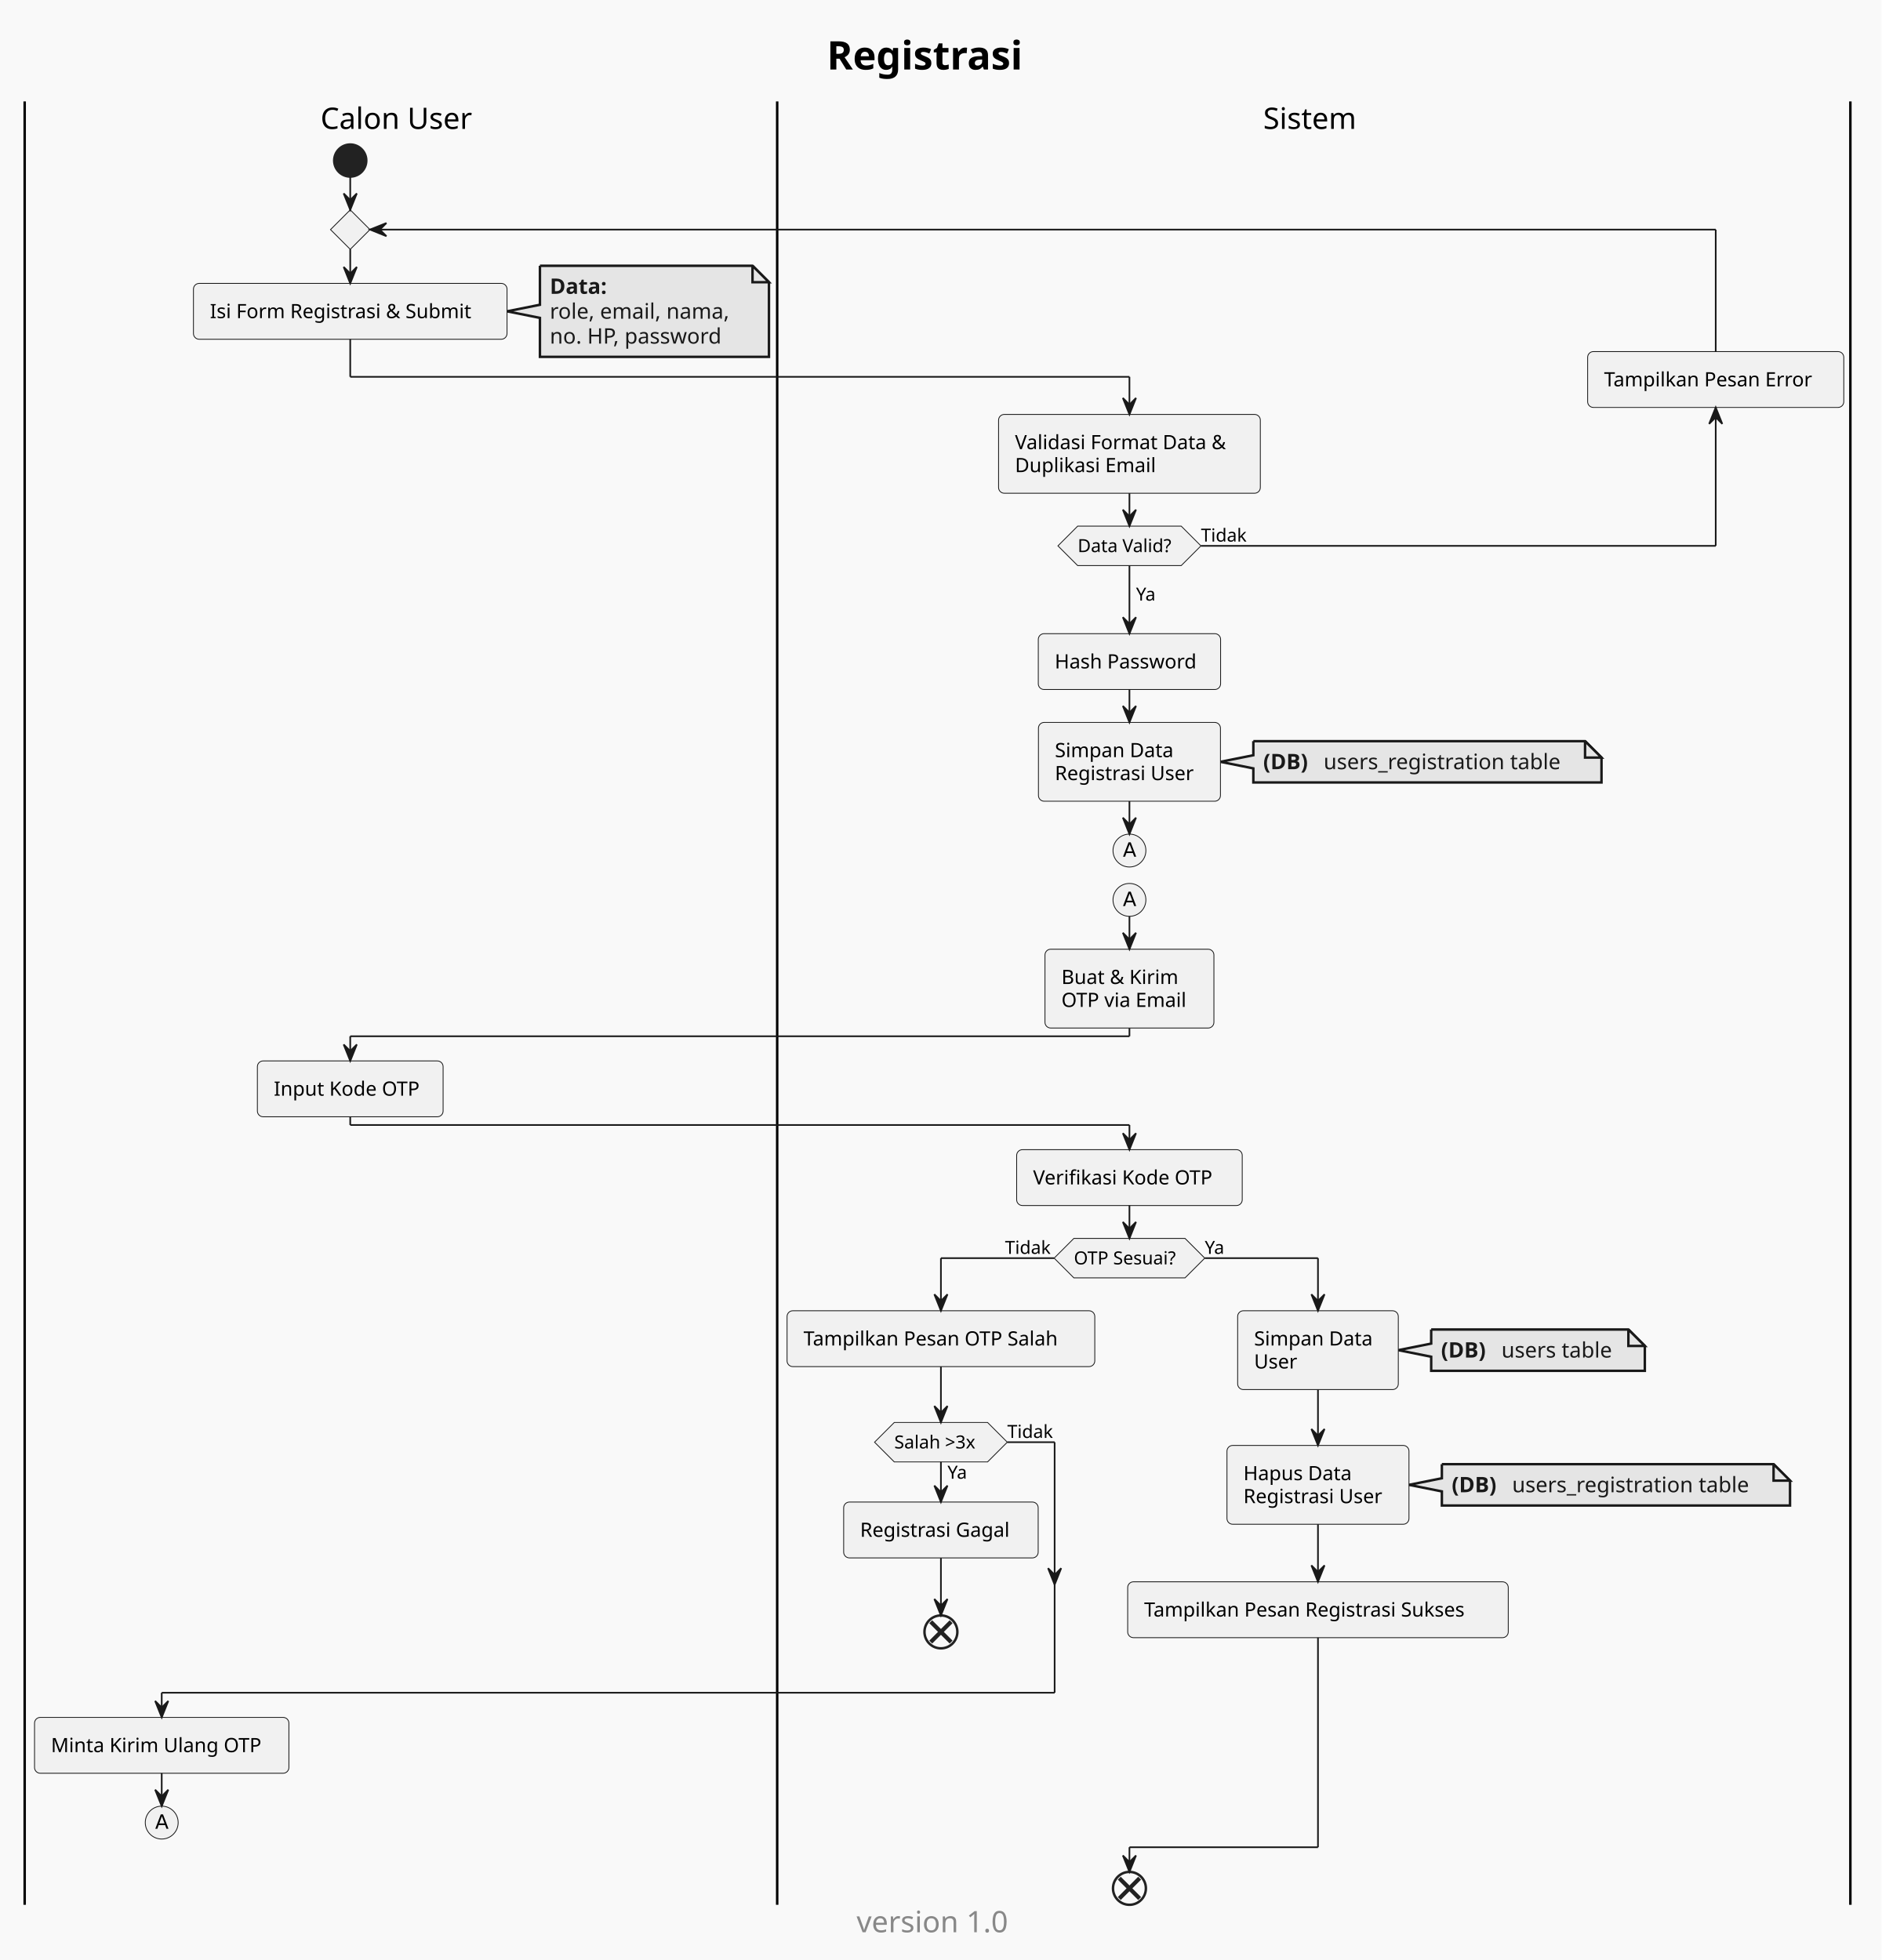
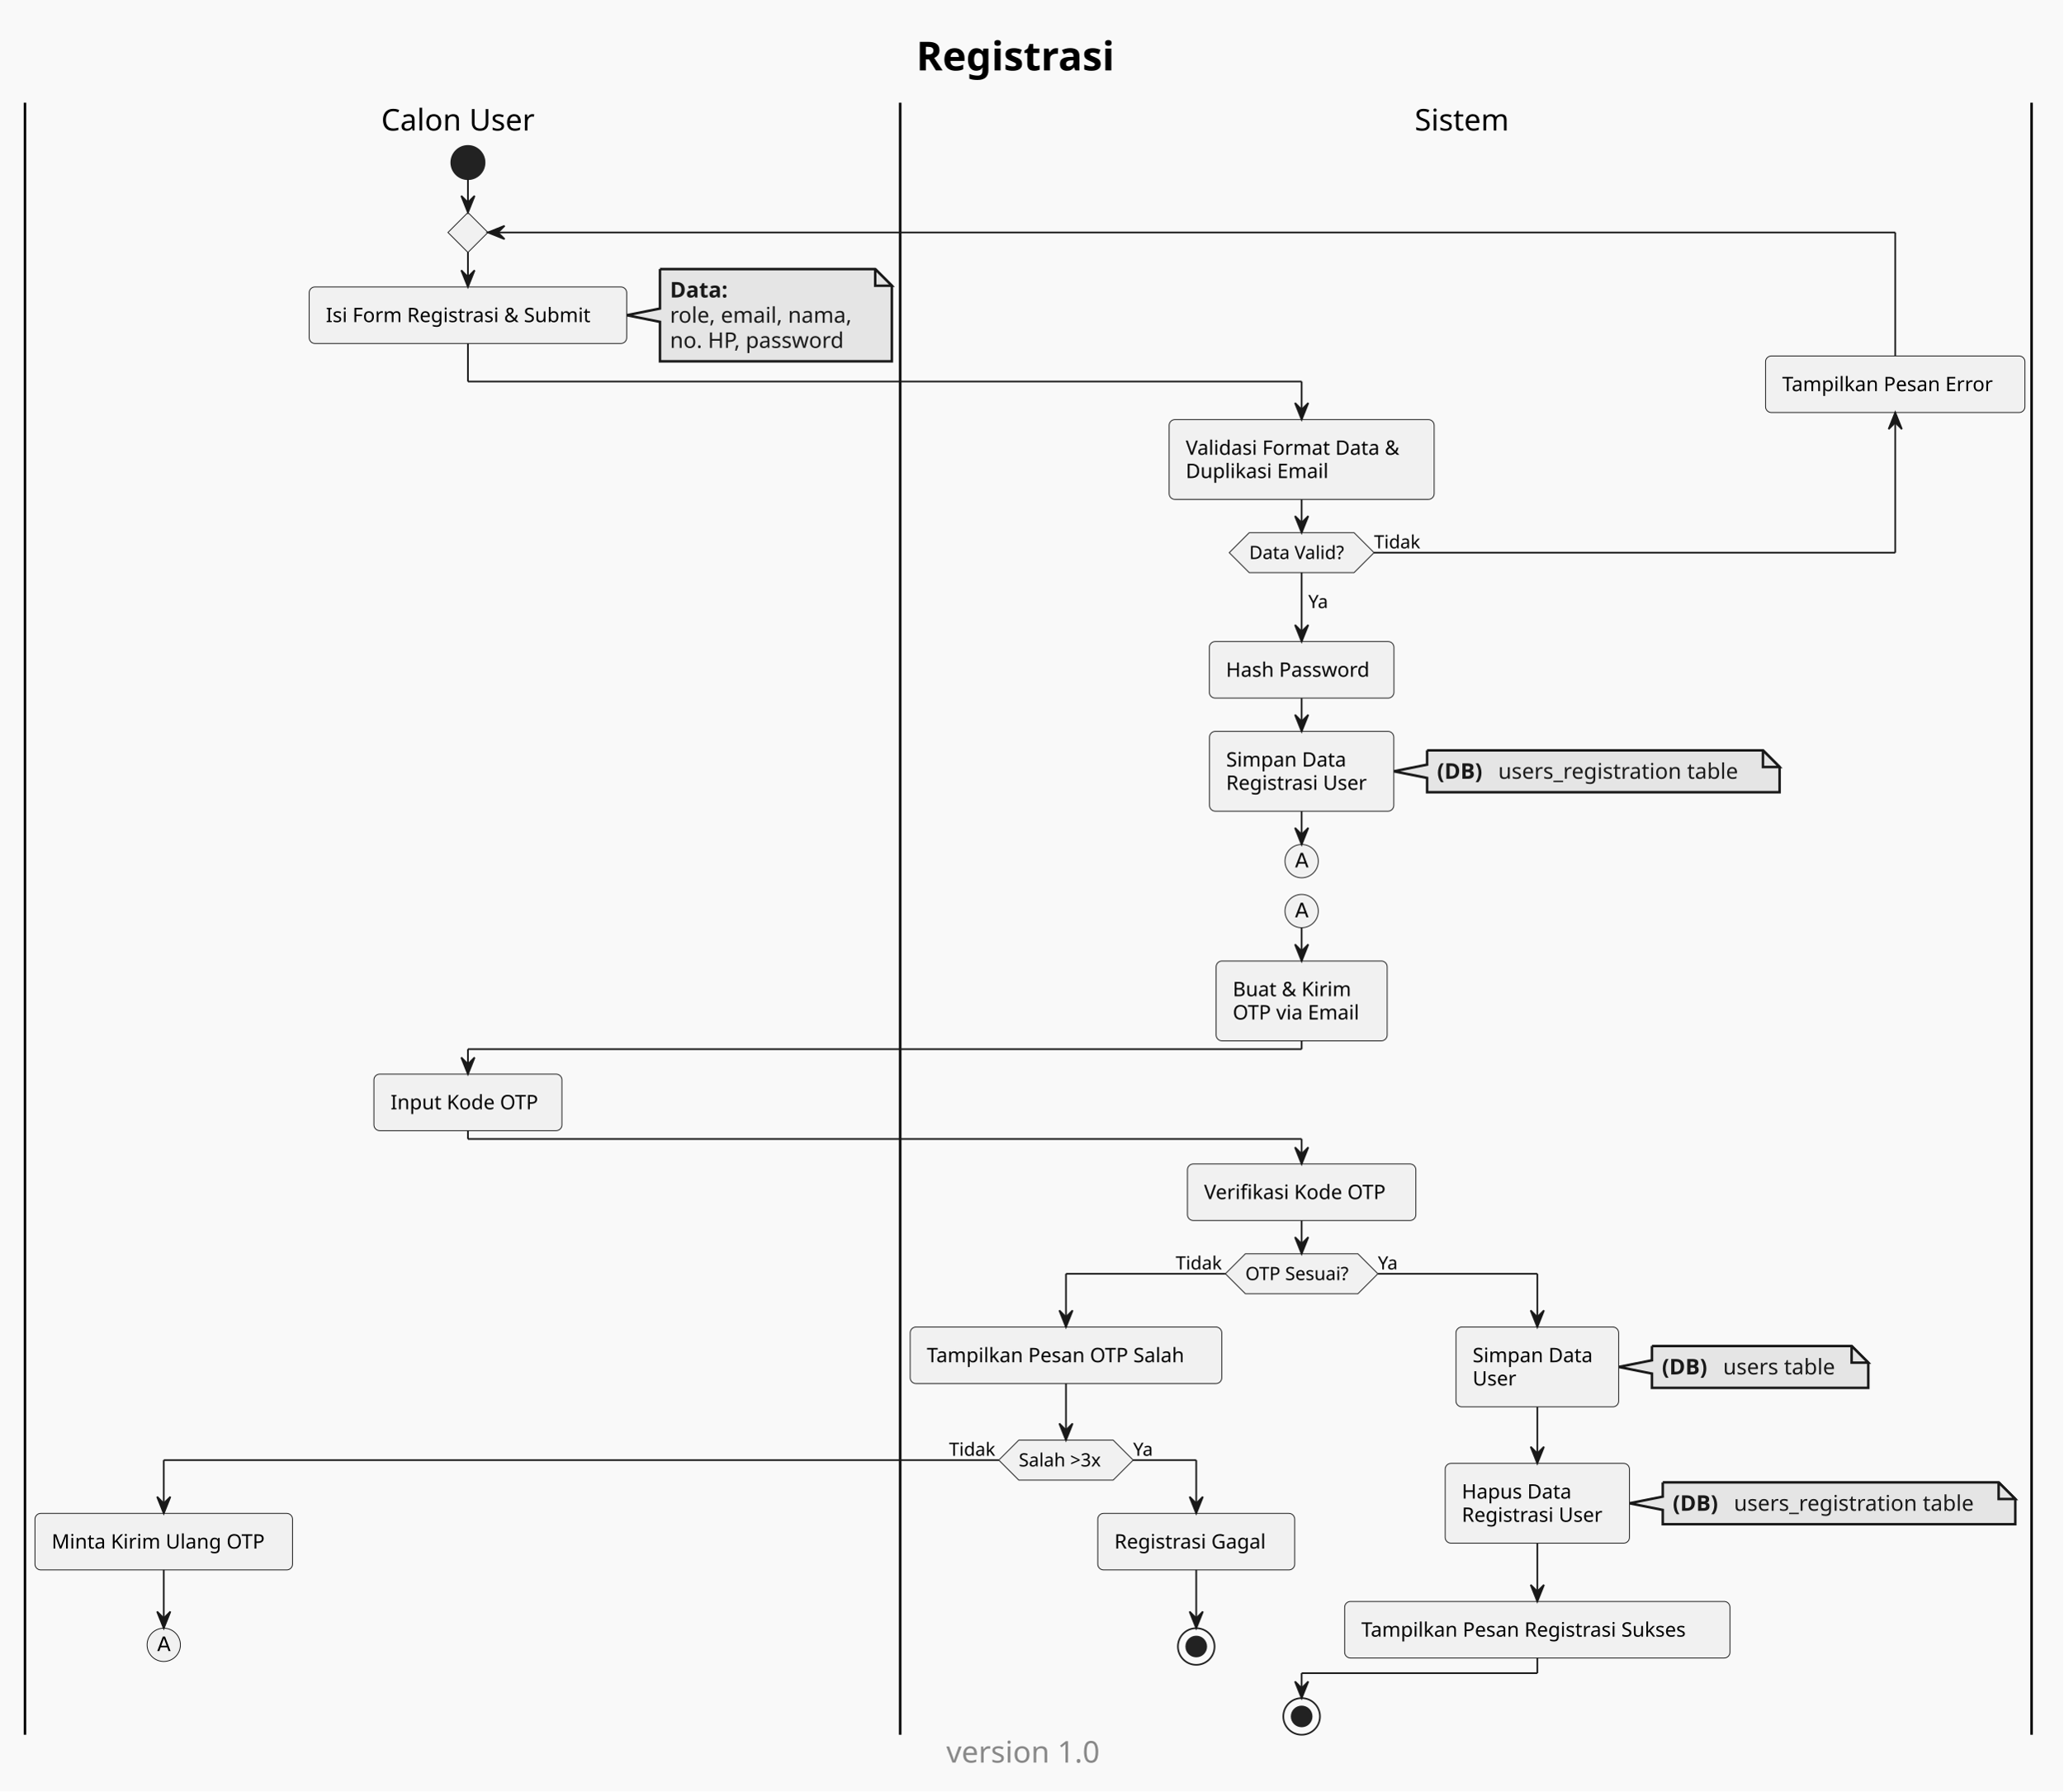
- <svg xmlns="http://www.w3.org/2000/svg" contentStyleType="text/css" data-diagram-type="ACTIVITY" height="1192px" preserveAspectRatio="none" style="width:1144px;height:1192px;background:#F9F9F9;" version="1.1" viewBox="0 0 1144 1192" width="1144px" zoomAndPan="magnify">
+ <svg xmlns="http://www.w3.org/2000/svg" contentStyleType="text/css" data-diagram-type="ACTIVITY" height="1076px" preserveAspectRatio="none" style="width:1239px;height:1076px;background:#F9F9F9;" version="1.1" viewBox="0 0 1239 1076" width="1239px" zoomAndPan="magnify">
  <defs />
  <g>
-     <rect fill="#F9F9F9" height="1192" style="stroke:none;stroke-width:1;" width="1144" x="0" y="0" />
+     <rect fill="#F9F9F9" height="1076" style="stroke:none;stroke-width:1;" width="1239" x="0" y="0" />
    <g class="title" data-source-line="4">
-       <text fill="#000000" font-family="sans-serif" font-size="24" font-weight="bold" lengthAdjust="spacing" textLength="136.465" x="502.741" y="42.277">Registrasi</text>
+       <text fill="#000000" font-family="sans-serif" font-size="24" font-weight="bold" lengthAdjust="spacing" textLength="136.465" x="550.215" y="42.277">Registrasi</text>
    </g>
-     <rect fill="none" height="20.953" style="stroke:none;stroke-width:1;" width="1111.948" x="15" y="61.683" />
-     <ellipse cx="212.959" cy="97.636" fill="#222222" rx="10" ry="10" style="stroke:#222222;stroke-width:1;" />
-     <path d="M328.298,161.636 L328.298,185.335 L308.298,189.335 L328.298,193.335 L328.298,217.034 A0,0 0 0 0 328.298,217.034 L467.555,217.034 A0,0 0 0 0 467.555,217.034 L467.555,171.636 L457.555,161.636 L328.298,161.636 A0,0 0 0 0 328.298,161.636" fill="#E5E5E5" style="stroke:#191919;stroke-width:1.5;" />
-     <path d="M457.555,161.636 L457.555,171.636 L467.555,171.636 L457.555,161.636" fill="#E5E5E5" style="stroke:#191919;stroke-width:1.5;" />
-     <text fill="#191919" font-family="sans-serif" font-size="13" font-weight="bold" lengthAdjust="spacing" textLength="39.749" x="334.298" y="178.703">Data:</text>
-     <text fill="#191919" font-family="sans-serif" font-size="13" lengthAdjust="spacing" textLength="118.257" x="334.298" y="193.835">role, email, nama,</text>
-     <text fill="#191919" font-family="sans-serif" font-size="13" lengthAdjust="spacing" textLength="112.284" x="334.298" y="208.968">no. HP, password</text>
-     <rect fill="#F1F1F1" height="33.969" rx="3.5" ry="3.5" style="stroke:#181818;stroke-width:0.5;" width="190.678" x="117.62" y="172.351" />
-     <text fill="#000000" font-family="sans-serif" font-size="12" lengthAdjust="spacing" textLength="170.678" x="127.62" y="193.489">Isi Form Registrasi &amp; Submit</text>
-     <polygon fill="#F1F1F1" points="212.959,127.636,224.959,139.636,212.959,151.636,200.959,139.636,212.959,127.636" style="stroke:#181818;stroke-width:0.5;" />
-     <rect fill="#F1F1F1" height="33.969" rx="3.5" ry="3.5" style="stroke:#181818;stroke-width:0.5;" width="112.924" x="156.497" y="645.214" />
-     <text fill="#000000" font-family="sans-serif" font-size="12" lengthAdjust="spacing" textLength="92.924" x="166.497" y="666.353">Input Kode OTP</text>
-     <rect fill="#F1F1F1" height="33.969" rx="3.5" ry="3.5" style="stroke:#181818;stroke-width:0.5;" width="154.66" x="21" y="1044.46" />
-     <text fill="#000000" font-family="sans-serif" font-size="12" lengthAdjust="spacing" textLength="134.66" x="31" y="1065.599">Minta Kirim Ulang OTP</text>
-     <ellipse cx="98.33" cy="1108.429" fill="#F1F1F1" rx="10" ry="10" style="stroke:#181818;stroke-width:0.5;" />
-     <path d="M98.439,1104.601 L96.83,1108.945 L100.049,1108.945 L98.439,1104.601 Z M97.768,1103.429 L99.111,1103.429 L102.439,1112.179 L101.205,1112.179 L100.408,1109.929 L96.471,1109.929 L95.674,1112.179 L94.424,1112.179 L97.768,1103.429 Z " fill="#000000" />
-     <line style="stroke:#000000;stroke-width:1.5;" x1="15" x2="15" y1="61.683" y2="1158.429" />
-     <rect fill="#F1F1F1" height="47.938" rx="3.5" ry="3.5" style="stroke:#181818;stroke-width:0.5;" width="159.166" x="607.158" y="252.034" />
-     <text fill="#000000" font-family="sans-serif" font-size="12" lengthAdjust="spacing" textLength="139.166" x="617.158" y="273.173">Validasi Format Data &amp;</text>
-     <text fill="#000000" font-family="sans-serif" font-size="12" lengthAdjust="spacing" textLength="92.127" x="617.158" y="287.142">Duplikasi Email</text>
-     <polygon fill="#F1F1F1" points="655.261,319.972,718.221,319.972,730.221,331.972,718.221,343.972,655.261,343.972,643.261,331.972,655.261,319.972" style="stroke:#181818;stroke-width:0.5;" />
-     <text fill="#000000" font-family="sans-serif" font-size="11" lengthAdjust="spacing" textLength="62.96" x="655.261" y="335.78">Data Valid?</text>
-     <text fill="#000000" font-family="sans-serif" font-size="11" lengthAdjust="spacing" textLength="29.869" x="730.221" y="329.377">Tidak</text>
-     <rect fill="#F1F1F1" height="33.969" rx="3.5" ry="3.5" style="stroke:#181818;stroke-width:0.5;" width="155.75" x="965.337" y="213.819" />
-     <text fill="#000000" font-family="sans-serif" font-size="12" lengthAdjust="spacing" textLength="135.75" x="975.337" y="234.958">Tampilkan Pesan Error</text>
-     <rect fill="#F1F1F1" height="33.969" rx="3.5" ry="3.5" style="stroke:#181818;stroke-width:0.5;" width="110.85" x="631.316" y="385.371" />
-     <text fill="#000000" font-family="sans-serif" font-size="12" lengthAdjust="spacing" textLength="90.85" x="641.316" y="406.509">Hash Password</text>
-     <path d="M762.075,450.742 L762.075,459.308 L742.075,463.308 L762.075,467.308 L762.075,475.875 A0,0 0 0 0 762.075,475.875 L973.765,475.875 A0,0 0 0 0 973.765,475.875 L973.765,460.742 L963.765,450.742 L762.075,450.742 A0,0 0 0 0 762.075,450.742" fill="#E5E5E5" style="stroke:#191919;stroke-width:1.5;" />
-     <path d="M963.765,450.742 L963.765,460.742 L973.765,460.742 L963.765,450.742" fill="#E5E5E5" style="stroke:#191919;stroke-width:1.5;" />
-     <text fill="#191919" font-family="sans-serif" font-size="13" font-weight="bold" lengthAdjust="spacing" textLength="32.583" x="768.075" y="467.809">(DB)</text>
-     <text fill="#191919" font-family="sans-serif" font-size="13" lengthAdjust="spacing" textLength="153.975" x="804.79" y="467.809">users_registration table</text>
-     <rect fill="#F1F1F1" height="47.938" rx="3.5" ry="3.5" style="stroke:#181818;stroke-width:0.5;" width="110.668" x="631.407" y="439.339" />
-     <text fill="#000000" font-family="sans-serif" font-size="12" lengthAdjust="spacing" textLength="77.684" x="641.407" y="460.478">Simpan Data</text>
-     <text fill="#000000" font-family="sans-serif" font-size="12" lengthAdjust="spacing" textLength="90.668" x="641.407" y="474.447">Registrasi User</text>
-     <ellipse cx="686.741" cy="517.277" fill="#F1F1F1" rx="10" ry="10" style="stroke:#181818;stroke-width:0.5;" />
-     <path d="M686.851,513.449 L685.241,517.793 L688.46,517.793 L686.851,513.449 Z M686.179,512.277 L687.523,512.277 L690.851,521.027 L689.616,521.027 L688.819,518.777 L684.882,518.777 L684.085,521.027 L682.835,521.027 L686.179,512.277 Z " fill="#000000" />
-     <ellipse cx="686.741" cy="547.277" fill="#F1F1F1" rx="10" ry="10" style="stroke:#181818;stroke-width:0.5;" />
-     <path d="M686.851,543.449 L685.241,547.793 L688.46,547.793 L686.851,543.449 Z M686.179,542.277 L687.523,542.277 L690.851,551.027 L689.616,551.027 L688.819,548.777 L684.882,548.777 L684.085,551.027 L682.835,551.027 L686.179,542.277 Z " fill="#000000" />
-     <rect fill="#F1F1F1" height="47.938" rx="3.5" ry="3.5" style="stroke:#181818;stroke-width:0.5;" width="102.723" x="635.38" y="577.277" />
-     <text fill="#000000" font-family="sans-serif" font-size="12" lengthAdjust="spacing" textLength="76.043" x="645.38" y="598.415">Buat &amp; Kirim</text>
-     <text fill="#000000" font-family="sans-serif" font-size="12" lengthAdjust="spacing" textLength="82.723" x="645.38" y="612.384">OTP via Email</text>
-     <rect fill="#F1F1F1" height="33.969" rx="3.5" ry="3.5" style="stroke:#181818;stroke-width:0.5;" width="137.158" x="618.162" y="699.183" />
-     <text fill="#000000" font-family="sans-serif" font-size="12" lengthAdjust="spacing" textLength="117.158" x="628.162" y="720.322">Verifikasi Kode OTP</text>
-     <polygon fill="#F1F1F1" points="652.944,753.152,720.539,753.152,732.539,765.152,720.539,777.152,652.944,777.152,640.944,765.152,652.944,753.152" style="stroke:#181818;stroke-width:0.5;" />
-     <text fill="#000000" font-family="sans-serif" font-size="11" lengthAdjust="spacing" textLength="67.595" x="652.944" y="768.96">OTP Sesuai?</text>
-     <text fill="#000000" font-family="sans-serif" font-size="11" lengthAdjust="spacing" textLength="29.869" x="611.075" y="762.558">Tidak</text>
-     <text fill="#000000" font-family="sans-serif" font-size="11" lengthAdjust="spacing" textLength="13.46" x="732.539" y="762.558">Ya</text>
-     <rect fill="#F1F1F1" height="33.969" rx="3.5" ry="3.5" style="stroke:#181818;stroke-width:0.5;" width="187.115" x="478.555" y="797.152" />
-     <text fill="#000000" font-family="sans-serif" font-size="12" lengthAdjust="spacing" textLength="167.115" x="488.555" y="818.29">Tampilkan Pesan OTP Salah</text>
-     <rect fill="#F1F1F1" height="33.969" rx="3.5" ry="3.5" style="stroke:#181818;stroke-width:0.5;" width="118.273" x="512.976" y="913.492" />
-     <text fill="#000000" font-family="sans-serif" font-size="12" lengthAdjust="spacing" textLength="98.273" x="522.976" y="934.63">Registrasi Gagal</text>
-     <ellipse cx="572.112" cy="992.46" fill="none" rx="10" ry="10" style="stroke:#222222;stroke-width:1.5;" />
-     <line style="stroke:#222222;stroke-width:2.5;" x1="565.925" x2="578.299" y1="986.273" y2="998.648" />
-     <line style="stroke:#222222;stroke-width:2.5;" x1="578.299" x2="565.925" y1="986.273" y2="998.648" />
-     <polygon fill="#F1F1F1" points="543.756,865.089,600.469,865.089,612.469,877.089,600.469,889.089,543.756,889.089,531.756,877.089,543.756,865.089" style="stroke:#181818;stroke-width:0.5;" />
-     <text fill="#000000" font-family="sans-serif" font-size="11" lengthAdjust="spacing" textLength="13.46" x="576.112" y="899.3">Ya</text>
-     <text fill="#000000" font-family="sans-serif" font-size="11" lengthAdjust="spacing" textLength="56.713" x="543.756" y="880.898">Salah &gt;3x</text>
-     <text fill="#000000" font-family="sans-serif" font-size="11" lengthAdjust="spacing" textLength="29.869" x="612.469" y="874.495">Tidak</text>
-     <path d="M870.212,808.554 L870.212,817.121 L850.212,821.121 L870.212,825.121 L870.212,833.687 A0,0 0 0 0 870.212,833.687 L1000.112,833.687 A0,0 0 0 0 1000.112,833.687 L1000.112,818.554 L990.112,808.554 L870.212,808.554 A0,0 0 0 0 870.212,808.554" fill="#E5E5E5" style="stroke:#191919;stroke-width:1.5;" />
-     <path d="M990.112,808.554 L990.112,818.554 L1000.112,818.554 L990.112,808.554" fill="#E5E5E5" style="stroke:#191919;stroke-width:1.5;" />
-     <text fill="#191919" font-family="sans-serif" font-size="13" font-weight="bold" lengthAdjust="spacing" textLength="32.583" x="876.212" y="825.621">(DB)</text>
-     <text fill="#191919" font-family="sans-serif" font-size="13" lengthAdjust="spacing" textLength="72.186" x="912.927" y="825.621">users table</text>
-     <rect fill="#F1F1F1" height="47.938" rx="3.5" ry="3.5" style="stroke:#181818;stroke-width:0.5;" width="97.684" x="752.528" y="797.152" />
-     <text fill="#000000" font-family="sans-serif" font-size="12" lengthAdjust="spacing" textLength="77.684" x="762.528" y="818.29">Simpan Data</text>
-     <text fill="#000000" font-family="sans-serif" font-size="12" lengthAdjust="spacing" textLength="27.352" x="762.528" y="832.259">User</text>
-     <path d="M876.704,890.46 L876.704,899.027 L856.704,903.027 L876.704,907.027 L876.704,915.593 A0,0 0 0 0 876.704,915.593 L1088.394,915.593 A0,0 0 0 0 1088.394,915.593 L1088.394,900.46 L1078.394,890.46 L876.704,890.46 A0,0 0 0 0 876.704,890.46" fill="#E5E5E5" style="stroke:#191919;stroke-width:1.5;" />
-     <path d="M1078.394,890.46 L1078.394,900.46 L1088.394,900.46 L1078.394,890.46" fill="#E5E5E5" style="stroke:#191919;stroke-width:1.5;" />
-     <text fill="#191919" font-family="sans-serif" font-size="13" font-weight="bold" lengthAdjust="spacing" textLength="32.583" x="882.704" y="907.527">(DB)</text>
-     <text fill="#191919" font-family="sans-serif" font-size="13" lengthAdjust="spacing" textLength="153.975" x="919.419" y="907.527">users_registration table</text>
-     <rect fill="#F1F1F1" height="47.938" rx="3.5" ry="3.5" style="stroke:#181818;stroke-width:0.5;" width="110.668" x="746.036" y="879.058" />
-     <text fill="#000000" font-family="sans-serif" font-size="12" lengthAdjust="spacing" textLength="70.318" x="756.036" y="900.197">Hapus Data</text>
-     <text fill="#000000" font-family="sans-serif" font-size="12" lengthAdjust="spacing" textLength="90.668" x="756.036" y="914.165">Registrasi User</text>
-     <rect fill="#F1F1F1" height="33.969" rx="3.5" ry="3.5" style="stroke:#181818;stroke-width:0.5;" width="231.4" x="685.67" y="961.996" />
-     <text fill="#000000" font-family="sans-serif" font-size="12" lengthAdjust="spacing" textLength="211.4" x="695.67" y="983.134">Tampilkan Pesan Registrasi Sukses</text>
-     <ellipse cx="686.741" cy="1148.429" fill="none" rx="10" ry="10" style="stroke:#222222;stroke-width:1.5;" />
-     <line style="stroke:#222222;stroke-width:2.5;" x1="680.554" x2="692.928" y1="1142.242" y2="1154.616" />
-     <line style="stroke:#222222;stroke-width:2.5;" x1="692.928" x2="680.554" y1="1142.242" y2="1154.616" />
-     <line style="stroke:#000000;stroke-width:1.5;" x1="472.555" x2="472.555" y1="61.683" y2="1158.429" />
-     <line style="stroke:#000000;stroke-width:1.5;" x1="1125.087" x2="1125.087" y1="61.683" y2="1158.429" />
-     <line style="stroke:#191919;stroke-width:1;" x1="212.959" x2="212.959" y1="151.636" y2="172.351" />
-     <polygon fill="#191919" points="208.959,162.351,212.959,172.351,216.959,162.351,212.959,166.351" style="stroke:#191919;stroke-width:1;" />
-     <line style="stroke:#191919;stroke-width:1;" x1="212.959" x2="212.959" y1="107.636" y2="127.636" />
-     <polygon fill="#191919" points="208.959,117.636,212.959,127.636,216.959,117.636,212.959,121.636" style="stroke:#191919;stroke-width:1;" />
-     <line style="stroke:#191919;stroke-width:1;" x1="98.33" x2="98.33" y1="1078.429" y2="1098.429" />
-     <polygon fill="#191919" points="94.33,1088.429,98.33,1098.429,102.33,1088.429,98.33,1092.429" style="stroke:#191919;stroke-width:1;" />
-     <line style="stroke:#191919;stroke-width:1;" x1="730.221" x2="1043.212" y1="331.972" y2="331.972" />
-     <line style="stroke:#191919;stroke-width:1;" x1="1043.212" x2="1043.212" y1="247.788" y2="331.972" />
-     <polygon fill="#191919" points="1039.212,257.788,1043.212,247.788,1047.212,257.788,1043.212,253.788" style="stroke:#191919;stroke-width:1;" />
-     <line style="stroke:#191919;stroke-width:1;" x1="686.741" x2="686.741" y1="299.972" y2="319.972" />
-     <polygon fill="#191919" points="682.741,309.972,686.741,319.972,690.741,309.972,686.741,313.972" style="stroke:#191919;stroke-width:1;" />
-     <line style="stroke:#191919;stroke-width:1;" x1="686.741" x2="686.741" y1="343.972" y2="385.371" />
-     <polygon fill="#191919" points="682.741,375.371,686.741,385.371,690.741,375.371,686.741,379.371" style="stroke:#191919;stroke-width:1;" />
-     <text fill="#000000" font-family="sans-serif" font-size="11" lengthAdjust="spacing" textLength="13.46" x="690.741" y="365.276">Ya</text>
-     <line style="stroke:#191919;stroke-width:1;" x1="686.741" x2="686.741" y1="419.339" y2="439.339" />
-     <polygon fill="#191919" points="682.741,429.339,686.741,439.339,690.741,429.339,686.741,433.339" style="stroke:#191919;stroke-width:1;" />
-     <line style="stroke:#191919;stroke-width:1;" x1="686.741" x2="686.741" y1="487.277" y2="507.277" />
-     <polygon fill="#191919" points="682.741,497.277,686.741,507.277,690.741,497.277,686.741,501.277" style="stroke:#191919;stroke-width:1;" />
-     <line style="stroke:#191919;stroke-width:1;" x1="686.741" x2="686.741" y1="557.277" y2="577.277" />
-     <polygon fill="#191919" points="682.741,567.277,686.741,577.277,690.741,567.277,686.741,571.277" style="stroke:#191919;stroke-width:1;" />
-     <line style="stroke:#191919;stroke-width:1;" x1="572.112" x2="572.112" y1="947.46" y2="982.46" />
-     <polygon fill="#191919" points="568.112,972.46,572.112,982.46,576.112,972.46,572.112,976.46" style="stroke:#191919;stroke-width:1;" />
-     <line style="stroke:#191919;stroke-width:1;" x1="572.112" x2="572.112" y1="889.089" y2="913.492" />
-     <polygon fill="#191919" points="568.112,903.492,572.112,913.492,576.112,903.492,572.112,907.492" style="stroke:#191919;stroke-width:1;" />
-     <line style="stroke:#191919;stroke-width:1;" x1="612.469" x2="641.249" y1="877.089" y2="877.089" />
-     <polygon fill="#191919" points="637.249,953.726,641.249,963.726,645.249,953.726,641.249,957.726" style="stroke:#191919;stroke-width:1;" />
-     <line style="stroke:#191919;stroke-width:1;" x1="641.249" x2="641.249" y1="877.089" y2="1029.46" />
-     <line style="stroke:#191919;stroke-width:1;" x1="641.249" x2="98.33" y1="1029.46" y2="1029.46" />
-     <line style="stroke:#191919;stroke-width:1;" x1="98.33" x2="98.33" y1="1029.46" y2="1044.46" />
-     <polygon fill="#191919" points="94.33,1034.46,98.33,1044.46,102.33,1034.46,98.33,1038.46" style="stroke:#191919;stroke-width:1;" />
-     <line style="stroke:#191919;stroke-width:1;" x1="572.112" x2="572.112" y1="831.121" y2="865.089" />
-     <polygon fill="#191919" points="568.112,855.089,572.112,865.089,576.112,855.089,572.112,859.089" style="stroke:#191919;stroke-width:1;" />
-     <line style="stroke:#191919;stroke-width:1;" x1="801.37" x2="801.37" y1="845.089" y2="879.058" />
-     <polygon fill="#191919" points="797.37,869.058,801.37,879.058,805.37,869.058,801.37,873.058" style="stroke:#191919;stroke-width:1;" />
-     <line style="stroke:#191919;stroke-width:1;" x1="801.37" x2="801.37" y1="926.996" y2="961.996" />
-     <polygon fill="#191919" points="797.37,951.996,801.37,961.996,805.37,951.996,801.37,955.996" style="stroke:#191919;stroke-width:1;" />
-     <line style="stroke:#191919;stroke-width:1;" x1="640.944" x2="572.112" y1="765.152" y2="765.152" />
-     <line style="stroke:#191919;stroke-width:1;" x1="572.112" x2="572.112" y1="765.152" y2="797.152" />
-     <polygon fill="#191919" points="568.112,787.152,572.112,797.152,576.112,787.152,572.112,791.152" style="stroke:#191919;stroke-width:1;" />
-     <line style="stroke:#191919;stroke-width:1;" x1="732.539" x2="801.37" y1="765.152" y2="765.152" />
-     <line style="stroke:#191919;stroke-width:1;" x1="801.37" x2="801.37" y1="765.152" y2="797.152" />
-     <polygon fill="#191919" points="797.37,787.152,801.37,797.152,805.37,787.152,801.37,791.152" style="stroke:#191919;stroke-width:1;" />
-     <line style="stroke:#191919;stroke-width:1;" x1="801.37" x2="801.37" y1="995.964" y2="1123.429" />
-     <line style="stroke:#191919;stroke-width:1;" x1="801.37" x2="686.741" y1="1123.429" y2="1123.429" />
-     <line style="stroke:#191919;stroke-width:1;" x1="686.741" x2="686.741" y1="1123.429" y2="1138.429" />
-     <polygon fill="#191919" points="682.741,1128.429,686.741,1138.429,690.741,1128.429,686.741,1132.429" style="stroke:#191919;stroke-width:1;" />
-     <line style="stroke:#191919;stroke-width:1;" x1="686.741" x2="686.741" y1="733.152" y2="753.152" />
-     <polygon fill="#191919" points="682.741,743.152,686.741,753.152,690.741,743.152,686.741,747.152" style="stroke:#191919;stroke-width:1;" />
-     <line style="stroke:#191919;stroke-width:1;" x1="212.959" x2="212.959" y1="206.319" y2="229.177" />
-     <line style="stroke:#191919;stroke-width:1;" x1="212.959" x2="686.741" y1="229.177" y2="229.177" />
-     <line style="stroke:#191919;stroke-width:1;" x1="686.741" x2="686.741" y1="229.177" y2="252.034" />
-     <polygon fill="#191919" points="682.741,242.034,686.741,252.034,690.741,242.034,686.741,246.034" style="stroke:#191919;stroke-width:1;" />
-     <line style="stroke:#191919;stroke-width:1;" x1="1043.212" x2="1043.212" y1="139.636" y2="213.819" />
-     <line style="stroke:#191919;stroke-width:1;" x1="1043.212" x2="224.959" y1="139.636" y2="139.636" />
-     <polygon fill="#191919" points="234.959,135.636,224.959,139.636,234.959,143.636,230.959,139.636" style="stroke:#191919;stroke-width:1;" />
-     <line style="stroke:#191919;stroke-width:1;" x1="686.741" x2="686.741" y1="625.214" y2="630.214" />
-     <line style="stroke:#191919;stroke-width:1;" x1="686.741" x2="212.959" y1="630.214" y2="630.214" />
-     <line style="stroke:#191919;stroke-width:1;" x1="212.959" x2="212.959" y1="630.214" y2="645.214" />
-     <polygon fill="#191919" points="208.959,635.214,212.959,645.214,216.959,635.214,212.959,639.214" style="stroke:#191919;stroke-width:1;" />
-     <line style="stroke:#191919;stroke-width:1;" x1="212.959" x2="212.959" y1="679.183" y2="684.183" />
-     <line style="stroke:#191919;stroke-width:1;" x1="212.959" x2="686.741" y1="684.183" y2="684.183" />
-     <line style="stroke:#191919;stroke-width:1;" x1="686.741" x2="686.741" y1="684.183" y2="699.183" />
-     <polygon fill="#191919" points="682.741,689.183,686.741,699.183,690.741,689.183,686.741,693.183" style="stroke:#191919;stroke-width:1;" />
-     <text fill="#000000" font-family="sans-serif" font-size="18" lengthAdjust="spacing" textLength="97.769" x="194.893" y="78.391">Calon User</text>
-     <text fill="#000000" font-family="sans-serif" font-size="18" lengthAdjust="spacing" textLength="61.471" x="768.085" y="78.391">Sistem</text>
+     <rect fill="none" height="20.953" style="stroke:none;stroke-width:1;" width="1206.894" x="15" y="61.683" />
+     <ellipse cx="280.999" cy="97.636" fill="#222222" rx="10" ry="10" style="stroke:#222222;stroke-width:1;" />
+     <path d="M396.338,161.636 L396.338,185.335 L376.338,189.335 L396.338,193.335 L396.338,217.034 A0,0 0 0 0 396.338,217.034 L535.595,217.034 A0,0 0 0 0 535.595,217.034 L535.595,171.636 L525.595,161.636 L396.338,161.636 A0,0 0 0 0 396.338,161.636" fill="#E5E5E5" style="stroke:#191919;stroke-width:1.5;" />
+     <path d="M525.595,161.636 L525.595,171.636 L535.595,171.636 L525.595,161.636" fill="#E5E5E5" style="stroke:#191919;stroke-width:1.5;" />
+     <text fill="#191919" font-family="sans-serif" font-size="13" font-weight="bold" lengthAdjust="spacing" textLength="39.749" x="402.338" y="178.703">Data:</text>
+     <text fill="#191919" font-family="sans-serif" font-size="13" lengthAdjust="spacing" textLength="118.257" x="402.338" y="193.835">role, email, nama,</text>
+     <text fill="#191919" font-family="sans-serif" font-size="13" lengthAdjust="spacing" textLength="112.284" x="402.338" y="208.968">no. HP, password</text>
+     <rect fill="#F1F1F1" height="33.969" rx="3.5" ry="3.5" style="stroke:#181818;stroke-width:0.5;" width="190.678" x="185.66" y="172.351" />
+     <text fill="#000000" font-family="sans-serif" font-size="12" lengthAdjust="spacing" textLength="170.678" x="195.66" y="193.489">Isi Form Registrasi &amp; Submit</text>
+     <polygon fill="#F1F1F1" points="280.999,127.636,292.999,139.636,280.999,151.636,268.999,139.636,280.999,127.636" style="stroke:#181818;stroke-width:0.5;" />
+     <rect fill="#F1F1F1" height="33.969" rx="3.5" ry="3.5" style="stroke:#181818;stroke-width:0.5;" width="112.924" x="224.537" y="645.214" />
+     <text fill="#000000" font-family="sans-serif" font-size="12" lengthAdjust="spacing" textLength="92.924" x="234.537" y="666.353">Input Kode OTP</text>
+     <rect fill="#F1F1F1" height="33.969" rx="3.5" ry="3.5" style="stroke:#181818;stroke-width:0.5;" width="154.66" x="21" y="909.089" />
+     <text fill="#000000" font-family="sans-serif" font-size="12" lengthAdjust="spacing" textLength="134.66" x="31" y="930.228">Minta Kirim Ulang OTP</text>
+     <ellipse cx="98.33" cy="988.058" fill="#F1F1F1" rx="10" ry="10" style="stroke:#181818;stroke-width:0.5;" />
+     <path d="M98.439,984.23 L96.83,988.574 L100.049,988.574 L98.439,984.23 Z M97.768,983.058 L99.111,983.058 L102.439,991.808 L101.205,991.808 L100.408,989.558 L96.471,989.558 L95.674,991.808 L94.424,991.808 L97.768,983.058 Z " fill="#000000" />
+     <line style="stroke:#000000;stroke-width:1.5;" x1="15" x2="15" y1="61.683" y2="1042.058" />
+     <rect fill="#F1F1F1" height="47.938" rx="3.5" ry="3.5" style="stroke:#181818;stroke-width:0.5;" width="159.166" x="702.105" y="252.034" />
+     <text fill="#000000" font-family="sans-serif" font-size="12" lengthAdjust="spacing" textLength="139.166" x="712.105" y="273.173">Validasi Format Data &amp;</text>
+     <text fill="#000000" font-family="sans-serif" font-size="12" lengthAdjust="spacing" textLength="92.127" x="712.105" y="287.142">Duplikasi Email</text>
+     <polygon fill="#F1F1F1" points="750.207,319.972,813.168,319.972,825.168,331.972,813.168,343.972,750.207,343.972,738.207,331.972,750.207,319.972" style="stroke:#181818;stroke-width:0.5;" />
+     <text fill="#000000" font-family="sans-serif" font-size="11" lengthAdjust="spacing" textLength="62.96" x="750.207" y="335.78">Data Valid?</text>
+     <text fill="#000000" font-family="sans-serif" font-size="11" lengthAdjust="spacing" textLength="29.869" x="825.168" y="329.377">Tidak</text>
+     <rect fill="#F1F1F1" height="33.969" rx="3.5" ry="3.5" style="stroke:#181818;stroke-width:0.5;" width="155.75" x="1060.283" y="213.819" />
+     <text fill="#000000" font-family="sans-serif" font-size="12" lengthAdjust="spacing" textLength="135.75" x="1070.283" y="234.958">Tampilkan Pesan Error</text>
+     <rect fill="#F1F1F1" height="33.969" rx="3.5" ry="3.5" style="stroke:#181818;stroke-width:0.5;" width="110.85" x="726.263" y="385.371" />
+     <text fill="#000000" font-family="sans-serif" font-size="12" lengthAdjust="spacing" textLength="90.85" x="736.263" y="406.509">Hash Password</text>
+     <path d="M857.021,450.742 L857.021,459.308 L837.021,463.308 L857.021,467.308 L857.021,475.875 A0,0 0 0 0 857.021,475.875 L1068.711,475.875 A0,0 0 0 0 1068.711,475.875 L1068.711,460.742 L1058.711,450.742 L857.021,450.742 A0,0 0 0 0 857.021,450.742" fill="#E5E5E5" style="stroke:#191919;stroke-width:1.5;" />
+     <path d="M1058.711,450.742 L1058.711,460.742 L1068.711,460.742 L1058.711,450.742" fill="#E5E5E5" style="stroke:#191919;stroke-width:1.5;" />
+     <text fill="#191919" font-family="sans-serif" font-size="13" font-weight="bold" lengthAdjust="spacing" textLength="32.583" x="863.021" y="467.809">(DB)</text>
+     <text fill="#191919" font-family="sans-serif" font-size="13" lengthAdjust="spacing" textLength="153.975" x="899.736" y="467.809">users_registration table</text>
+     <rect fill="#F1F1F1" height="47.938" rx="3.5" ry="3.5" style="stroke:#181818;stroke-width:0.5;" width="110.668" x="726.354" y="439.339" />
+     <text fill="#000000" font-family="sans-serif" font-size="12" lengthAdjust="spacing" textLength="77.684" x="736.354" y="460.478">Simpan Data</text>
+     <text fill="#000000" font-family="sans-serif" font-size="12" lengthAdjust="spacing" textLength="90.668" x="736.354" y="474.447">Registrasi User</text>
+     <ellipse cx="781.688" cy="517.277" fill="#F1F1F1" rx="10" ry="10" style="stroke:#181818;stroke-width:0.5;" />
+     <path d="M781.797,513.449 L780.188,517.793 L783.406,517.793 L781.797,513.449 Z M781.125,512.277 L782.469,512.277 L785.797,521.027 L784.562,521.027 L783.766,518.777 L779.828,518.777 L779.031,521.027 L777.781,521.027 L781.125,512.277 Z " fill="#000000" />
+     <ellipse cx="781.688" cy="547.277" fill="#F1F1F1" rx="10" ry="10" style="stroke:#181818;stroke-width:0.5;" />
+     <path d="M781.797,543.449 L780.188,547.793 L783.406,547.793 L781.797,543.449 Z M781.125,542.277 L782.469,542.277 L785.797,551.027 L784.562,551.027 L783.766,548.777 L779.828,548.777 L779.031,551.027 L777.781,551.027 L781.125,542.277 Z " fill="#000000" />
+     <rect fill="#F1F1F1" height="47.938" rx="3.5" ry="3.5" style="stroke:#181818;stroke-width:0.5;" width="102.723" x="730.326" y="577.277" />
+     <text fill="#000000" font-family="sans-serif" font-size="12" lengthAdjust="spacing" textLength="76.043" x="740.326" y="598.415">Buat &amp; Kirim</text>
+     <text fill="#000000" font-family="sans-serif" font-size="12" lengthAdjust="spacing" textLength="82.723" x="740.326" y="612.384">OTP via Email</text>
+     <rect fill="#F1F1F1" height="33.969" rx="3.5" ry="3.5" style="stroke:#181818;stroke-width:0.5;" width="137.158" x="713.108" y="699.183" />
+     <text fill="#000000" font-family="sans-serif" font-size="12" lengthAdjust="spacing" textLength="117.158" x="723.108" y="720.322">Verifikasi Kode OTP</text>
+     <polygon fill="#F1F1F1" points="747.89,753.152,815.485,753.152,827.485,765.152,815.485,777.152,747.89,777.152,735.89,765.152,747.89,753.152" style="stroke:#181818;stroke-width:0.5;" />
+     <text fill="#000000" font-family="sans-serif" font-size="11" lengthAdjust="spacing" textLength="67.595" x="747.89" y="768.96">OTP Sesuai?</text>
+     <text fill="#000000" font-family="sans-serif" font-size="11" lengthAdjust="spacing" textLength="29.869" x="706.021" y="762.558">Tidak</text>
+     <text fill="#000000" font-family="sans-serif" font-size="11" lengthAdjust="spacing" textLength="13.46" x="827.485" y="762.558">Ya</text>
+     <rect fill="#F1F1F1" height="33.969" rx="3.5" ry="3.5" style="stroke:#181818;stroke-width:0.5;" width="187.115" x="546.595" y="797.152" />
+     <text fill="#000000" font-family="sans-serif" font-size="12" lengthAdjust="spacing" textLength="167.115" x="556.595" y="818.29">Tampilkan Pesan OTP Salah</text>
+     <polygon fill="#F1F1F1" points="611.796,865.089,668.509,865.089,680.509,877.089,668.509,889.089,611.796,889.089,599.796,877.089,611.796,865.089" style="stroke:#181818;stroke-width:0.5;" />
+     <text fill="#000000" font-family="sans-serif" font-size="11" lengthAdjust="spacing" textLength="56.713" x="611.796" y="880.898">Salah &gt;3x</text>
+     <text fill="#000000" font-family="sans-serif" font-size="11" lengthAdjust="spacing" textLength="29.869" x="569.927" y="874.495">Tidak</text>
+     <text fill="#000000" font-family="sans-serif" font-size="11" lengthAdjust="spacing" textLength="13.46" x="680.509" y="874.495">Ya</text>
+     <rect fill="#F1F1F1" height="33.969" rx="3.5" ry="3.5" style="stroke:#181818;stroke-width:0.5;" width="118.273" x="659.249" y="909.089" />
+     <text fill="#000000" font-family="sans-serif" font-size="12" lengthAdjust="spacing" textLength="98.273" x="669.249" y="930.228">Registrasi Gagal</text>
+     <ellipse cx="718.386" cy="989.058" fill="none" rx="11" ry="11" style="stroke:#222222;stroke-width:1;" />
+     <ellipse cx="718.386" cy="989.058" fill="#222222" rx="6" ry="6" style="stroke:#222222;stroke-width:1;" />
+     <path d="M992.064,808.554 L992.064,817.121 L972.064,821.121 L992.064,825.121 L992.064,833.687 A0,0 0 0 0 992.064,833.687 L1121.965,833.687 A0,0 0 0 0 1121.965,833.687 L1121.965,818.554 L1111.965,808.554 L992.064,808.554 A0,0 0 0 0 992.064,808.554" fill="#E5E5E5" style="stroke:#191919;stroke-width:1.5;" />
+     <path d="M1111.965,808.554 L1111.965,818.554 L1121.965,818.554 L1111.965,808.554" fill="#E5E5E5" style="stroke:#191919;stroke-width:1.5;" />
+     <text fill="#191919" font-family="sans-serif" font-size="13" font-weight="bold" lengthAdjust="spacing" textLength="32.583" x="998.064" y="825.621">(DB)</text>
+     <text fill="#191919" font-family="sans-serif" font-size="13" lengthAdjust="spacing" textLength="72.186" x="1034.779" y="825.621">users table</text>
+     <rect fill="#F1F1F1" height="47.938" rx="3.5" ry="3.5" style="stroke:#181818;stroke-width:0.5;" width="97.684" x="874.381" y="797.152" />
+     <text fill="#000000" font-family="sans-serif" font-size="12" lengthAdjust="spacing" textLength="77.684" x="884.381" y="818.29">Simpan Data</text>
+     <text fill="#000000" font-family="sans-serif" font-size="12" lengthAdjust="spacing" textLength="27.352" x="884.381" y="832.259">User</text>
+     <path d="M998.557,890.46 L998.557,899.027 L978.557,903.027 L998.557,907.027 L998.557,915.593 A0,0 0 0 0 998.557,915.593 L1210.247,915.593 A0,0 0 0 0 1210.247,915.593 L1210.247,900.46 L1200.247,890.46 L998.557,890.46 A0,0 0 0 0 998.557,890.46" fill="#E5E5E5" style="stroke:#191919;stroke-width:1.5;" />
+     <path d="M1200.247,890.46 L1200.247,900.46 L1210.247,900.46 L1200.247,890.46" fill="#E5E5E5" style="stroke:#191919;stroke-width:1.5;" />
+     <text fill="#191919" font-family="sans-serif" font-size="13" font-weight="bold" lengthAdjust="spacing" textLength="32.583" x="1004.557" y="907.527">(DB)</text>
+     <text fill="#191919" font-family="sans-serif" font-size="13" lengthAdjust="spacing" textLength="153.975" x="1041.272" y="907.527">users_registration table</text>
+     <rect fill="#F1F1F1" height="47.938" rx="3.5" ry="3.5" style="stroke:#181818;stroke-width:0.5;" width="110.668" x="867.889" y="879.058" />
+     <text fill="#000000" font-family="sans-serif" font-size="12" lengthAdjust="spacing" textLength="70.318" x="877.889" y="900.197">Hapus Data</text>
+     <text fill="#000000" font-family="sans-serif" font-size="12" lengthAdjust="spacing" textLength="90.668" x="877.889" y="914.165">Registrasi User</text>
+     <rect fill="#F1F1F1" height="33.969" rx="3.5" ry="3.5" style="stroke:#181818;stroke-width:0.5;" width="231.4" x="807.523" y="961.996" />
+     <text fill="#000000" font-family="sans-serif" font-size="12" lengthAdjust="spacing" textLength="211.4" x="817.523" y="983.134">Tampilkan Pesan Registrasi Sukses</text>
+     <ellipse cx="781.688" cy="1031.058" fill="none" rx="11" ry="11" style="stroke:#222222;stroke-width:1;" />
+     <ellipse cx="781.688" cy="1031.058" fill="#222222" rx="6" ry="6" style="stroke:#222222;stroke-width:1;" />
+     <line style="stroke:#000000;stroke-width:1.5;" x1="540.595" x2="540.595" y1="61.683" y2="1042.058" />
+     <line style="stroke:#000000;stroke-width:1.5;" x1="1220.033" x2="1220.033" y1="61.683" y2="1042.058" />
+     <line style="stroke:#191919;stroke-width:1;" x1="280.999" x2="280.999" y1="151.636" y2="172.351" />
+     <polygon fill="#191919" points="276.999,162.351,280.999,172.351,284.999,162.351,280.999,166.351" style="stroke:#191919;stroke-width:1;" />
+     <line style="stroke:#191919;stroke-width:1;" x1="280.999" x2="280.999" y1="107.636" y2="127.636" />
+     <polygon fill="#191919" points="276.999,117.636,280.999,127.636,284.999,117.636,280.999,121.636" style="stroke:#191919;stroke-width:1;" />
+     <line style="stroke:#191919;stroke-width:1;" x1="98.33" x2="98.33" y1="943.058" y2="978.058" />
+     <polygon fill="#191919" points="94.33,968.058,98.33,978.058,102.33,968.058,98.33,972.058" style="stroke:#191919;stroke-width:1;" />
+     <line style="stroke:#191919;stroke-width:1;" x1="825.168" x2="1138.158" y1="331.972" y2="331.972" />
+     <line style="stroke:#191919;stroke-width:1;" x1="1138.158" x2="1138.158" y1="247.788" y2="331.972" />
+     <polygon fill="#191919" points="1134.158,257.788,1138.158,247.788,1142.158,257.788,1138.158,253.788" style="stroke:#191919;stroke-width:1;" />
+     <line style="stroke:#191919;stroke-width:1;" x1="781.688" x2="781.688" y1="299.972" y2="319.972" />
+     <polygon fill="#191919" points="777.688,309.972,781.688,319.972,785.688,309.972,781.688,313.972" style="stroke:#191919;stroke-width:1;" />
+     <line style="stroke:#191919;stroke-width:1;" x1="781.688" x2="781.688" y1="343.972" y2="385.371" />
+     <polygon fill="#191919" points="777.688,375.371,781.688,385.371,785.688,375.371,781.688,379.371" style="stroke:#191919;stroke-width:1;" />
+     <text fill="#000000" font-family="sans-serif" font-size="11" lengthAdjust="spacing" textLength="13.46" x="785.688" y="365.276">Ya</text>
+     <line style="stroke:#191919;stroke-width:1;" x1="781.688" x2="781.688" y1="419.339" y2="439.339" />
+     <polygon fill="#191919" points="777.688,429.339,781.688,439.339,785.688,429.339,781.688,433.339" style="stroke:#191919;stroke-width:1;" />
+     <line style="stroke:#191919;stroke-width:1;" x1="781.688" x2="781.688" y1="487.277" y2="507.277" />
+     <polygon fill="#191919" points="777.688,497.277,781.688,507.277,785.688,497.277,781.688,501.277" style="stroke:#191919;stroke-width:1;" />
+     <line style="stroke:#191919;stroke-width:1;" x1="781.688" x2="781.688" y1="557.277" y2="577.277" />
+     <polygon fill="#191919" points="777.688,567.277,781.688,577.277,785.688,567.277,781.688,571.277" style="stroke:#191919;stroke-width:1;" />
+     <line style="stroke:#191919;stroke-width:1;" x1="718.386" x2="718.386" y1="943.058" y2="978.058" />
+     <polygon fill="#191919" points="714.386,968.058,718.386,978.058,722.386,968.058,718.386,972.058" style="stroke:#191919;stroke-width:1;" />
+     <line style="stroke:#191919;stroke-width:1;" x1="680.509" x2="718.386" y1="877.089" y2="877.089" />
+     <line style="stroke:#191919;stroke-width:1;" x1="718.386" x2="718.386" y1="877.089" y2="909.089" />
+     <polygon fill="#191919" points="714.386,899.089,718.386,909.089,722.386,899.089,718.386,903.089" style="stroke:#191919;stroke-width:1;" />
+     <line style="stroke:#191919;stroke-width:1;" x1="640.152" x2="640.152" y1="831.121" y2="865.089" />
+     <polygon fill="#191919" points="636.152,855.089,640.152,865.089,644.152,855.089,640.152,859.089" style="stroke:#191919;stroke-width:1;" />
+     <line style="stroke:#191919;stroke-width:1;" x1="923.223" x2="923.223" y1="845.089" y2="879.058" />
+     <polygon fill="#191919" points="919.223,869.058,923.223,879.058,927.223,869.058,923.223,873.058" style="stroke:#191919;stroke-width:1;" />
+     <line style="stroke:#191919;stroke-width:1;" x1="923.223" x2="923.223" y1="926.996" y2="961.996" />
+     <polygon fill="#191919" points="919.223,951.996,923.223,961.996,927.223,951.996,923.223,955.996" style="stroke:#191919;stroke-width:1;" />
+     <line style="stroke:#191919;stroke-width:1;" x1="735.89" x2="640.152" y1="765.152" y2="765.152" />
+     <line style="stroke:#191919;stroke-width:1;" x1="640.152" x2="640.152" y1="765.152" y2="797.152" />
+     <polygon fill="#191919" points="636.152,787.152,640.152,797.152,644.152,787.152,640.152,791.152" style="stroke:#191919;stroke-width:1;" />
+     <line style="stroke:#191919;stroke-width:1;" x1="827.485" x2="923.223" y1="765.152" y2="765.152" />
+     <line style="stroke:#191919;stroke-width:1;" x1="923.223" x2="923.223" y1="765.152" y2="797.152" />
+     <polygon fill="#191919" points="919.223,787.152,923.223,797.152,927.223,787.152,923.223,791.152" style="stroke:#191919;stroke-width:1;" />
+     <line style="stroke:#191919;stroke-width:1;" x1="923.223" x2="923.223" y1="995.964" y2="1005.058" />
+     <line style="stroke:#191919;stroke-width:1;" x1="923.223" x2="781.688" y1="1005.058" y2="1005.058" />
+     <line style="stroke:#191919;stroke-width:1;" x1="781.688" x2="781.688" y1="1005.058" y2="1020.058" />
+     <polygon fill="#191919" points="777.688,1010.058,781.688,1020.058,785.688,1010.058,781.688,1014.058" style="stroke:#191919;stroke-width:1;" />
+     <line style="stroke:#191919;stroke-width:1;" x1="781.688" x2="781.688" y1="733.152" y2="753.152" />
+     <polygon fill="#191919" points="777.688,743.152,781.688,753.152,785.688,743.152,781.688,747.152" style="stroke:#191919;stroke-width:1;" />
+     <line style="stroke:#191919;stroke-width:1;" x1="280.999" x2="280.999" y1="206.319" y2="229.177" />
+     <line style="stroke:#191919;stroke-width:1;" x1="280.999" x2="781.688" y1="229.177" y2="229.177" />
+     <line style="stroke:#191919;stroke-width:1;" x1="781.688" x2="781.688" y1="229.177" y2="252.034" />
+     <polygon fill="#191919" points="777.688,242.034,781.688,252.034,785.688,242.034,781.688,246.034" style="stroke:#191919;stroke-width:1;" />
+     <line style="stroke:#191919;stroke-width:1;" x1="1138.158" x2="1138.158" y1="139.636" y2="213.819" />
+     <line style="stroke:#191919;stroke-width:1;" x1="1138.158" x2="292.999" y1="139.636" y2="139.636" />
+     <polygon fill="#191919" points="302.999,135.636,292.999,139.636,302.999,143.636,298.999,139.636" style="stroke:#191919;stroke-width:1;" />
+     <line style="stroke:#191919;stroke-width:1;" x1="781.688" x2="781.688" y1="625.214" y2="630.214" />
+     <line style="stroke:#191919;stroke-width:1;" x1="781.688" x2="280.999" y1="630.214" y2="630.214" />
+     <line style="stroke:#191919;stroke-width:1;" x1="280.999" x2="280.999" y1="630.214" y2="645.214" />
+     <polygon fill="#191919" points="276.999,635.214,280.999,645.214,284.999,635.214,280.999,639.214" style="stroke:#191919;stroke-width:1;" />
+     <line style="stroke:#191919;stroke-width:1;" x1="280.999" x2="280.999" y1="679.183" y2="684.183" />
+     <line style="stroke:#191919;stroke-width:1;" x1="280.999" x2="781.688" y1="684.183" y2="684.183" />
+     <line style="stroke:#191919;stroke-width:1;" x1="781.688" x2="781.688" y1="684.183" y2="699.183" />
+     <polygon fill="#191919" points="777.688,689.183,781.688,699.183,785.688,689.183,781.688,693.183" style="stroke:#191919;stroke-width:1;" />
+     <line style="stroke:#191919;stroke-width:1;" x1="599.796" x2="98.33" y1="877.089" y2="877.089" />
+     <line style="stroke:#191919;stroke-width:1;" x1="98.33" x2="98.33" y1="877.089" y2="909.089" />
+     <polygon fill="#191919" points="94.33,899.089,98.33,909.089,102.33,899.089,98.33,903.089" style="stroke:#191919;stroke-width:1;" />
+     <text fill="#000000" font-family="sans-serif" font-size="18" lengthAdjust="spacing" textLength="97.769" x="228.913" y="78.391">Calon User</text>
+     <text fill="#000000" font-family="sans-serif" font-size="18" lengthAdjust="spacing" textLength="61.471" x="849.579" y="78.391">Sistem</text>
    <g class="footer" data-source-line="5">
-       <text fill="#888888" font-family="sans-serif" font-size="18" lengthAdjust="spacing" textLength="100.274" x="520.837" y="1175.137">version 1.0</text>
+       <text fill="#888888" font-family="sans-serif" font-size="18" lengthAdjust="spacing" textLength="100.274" x="568.31" y="1058.766">version 1.0</text>
    </g>
  </g>
</svg>
